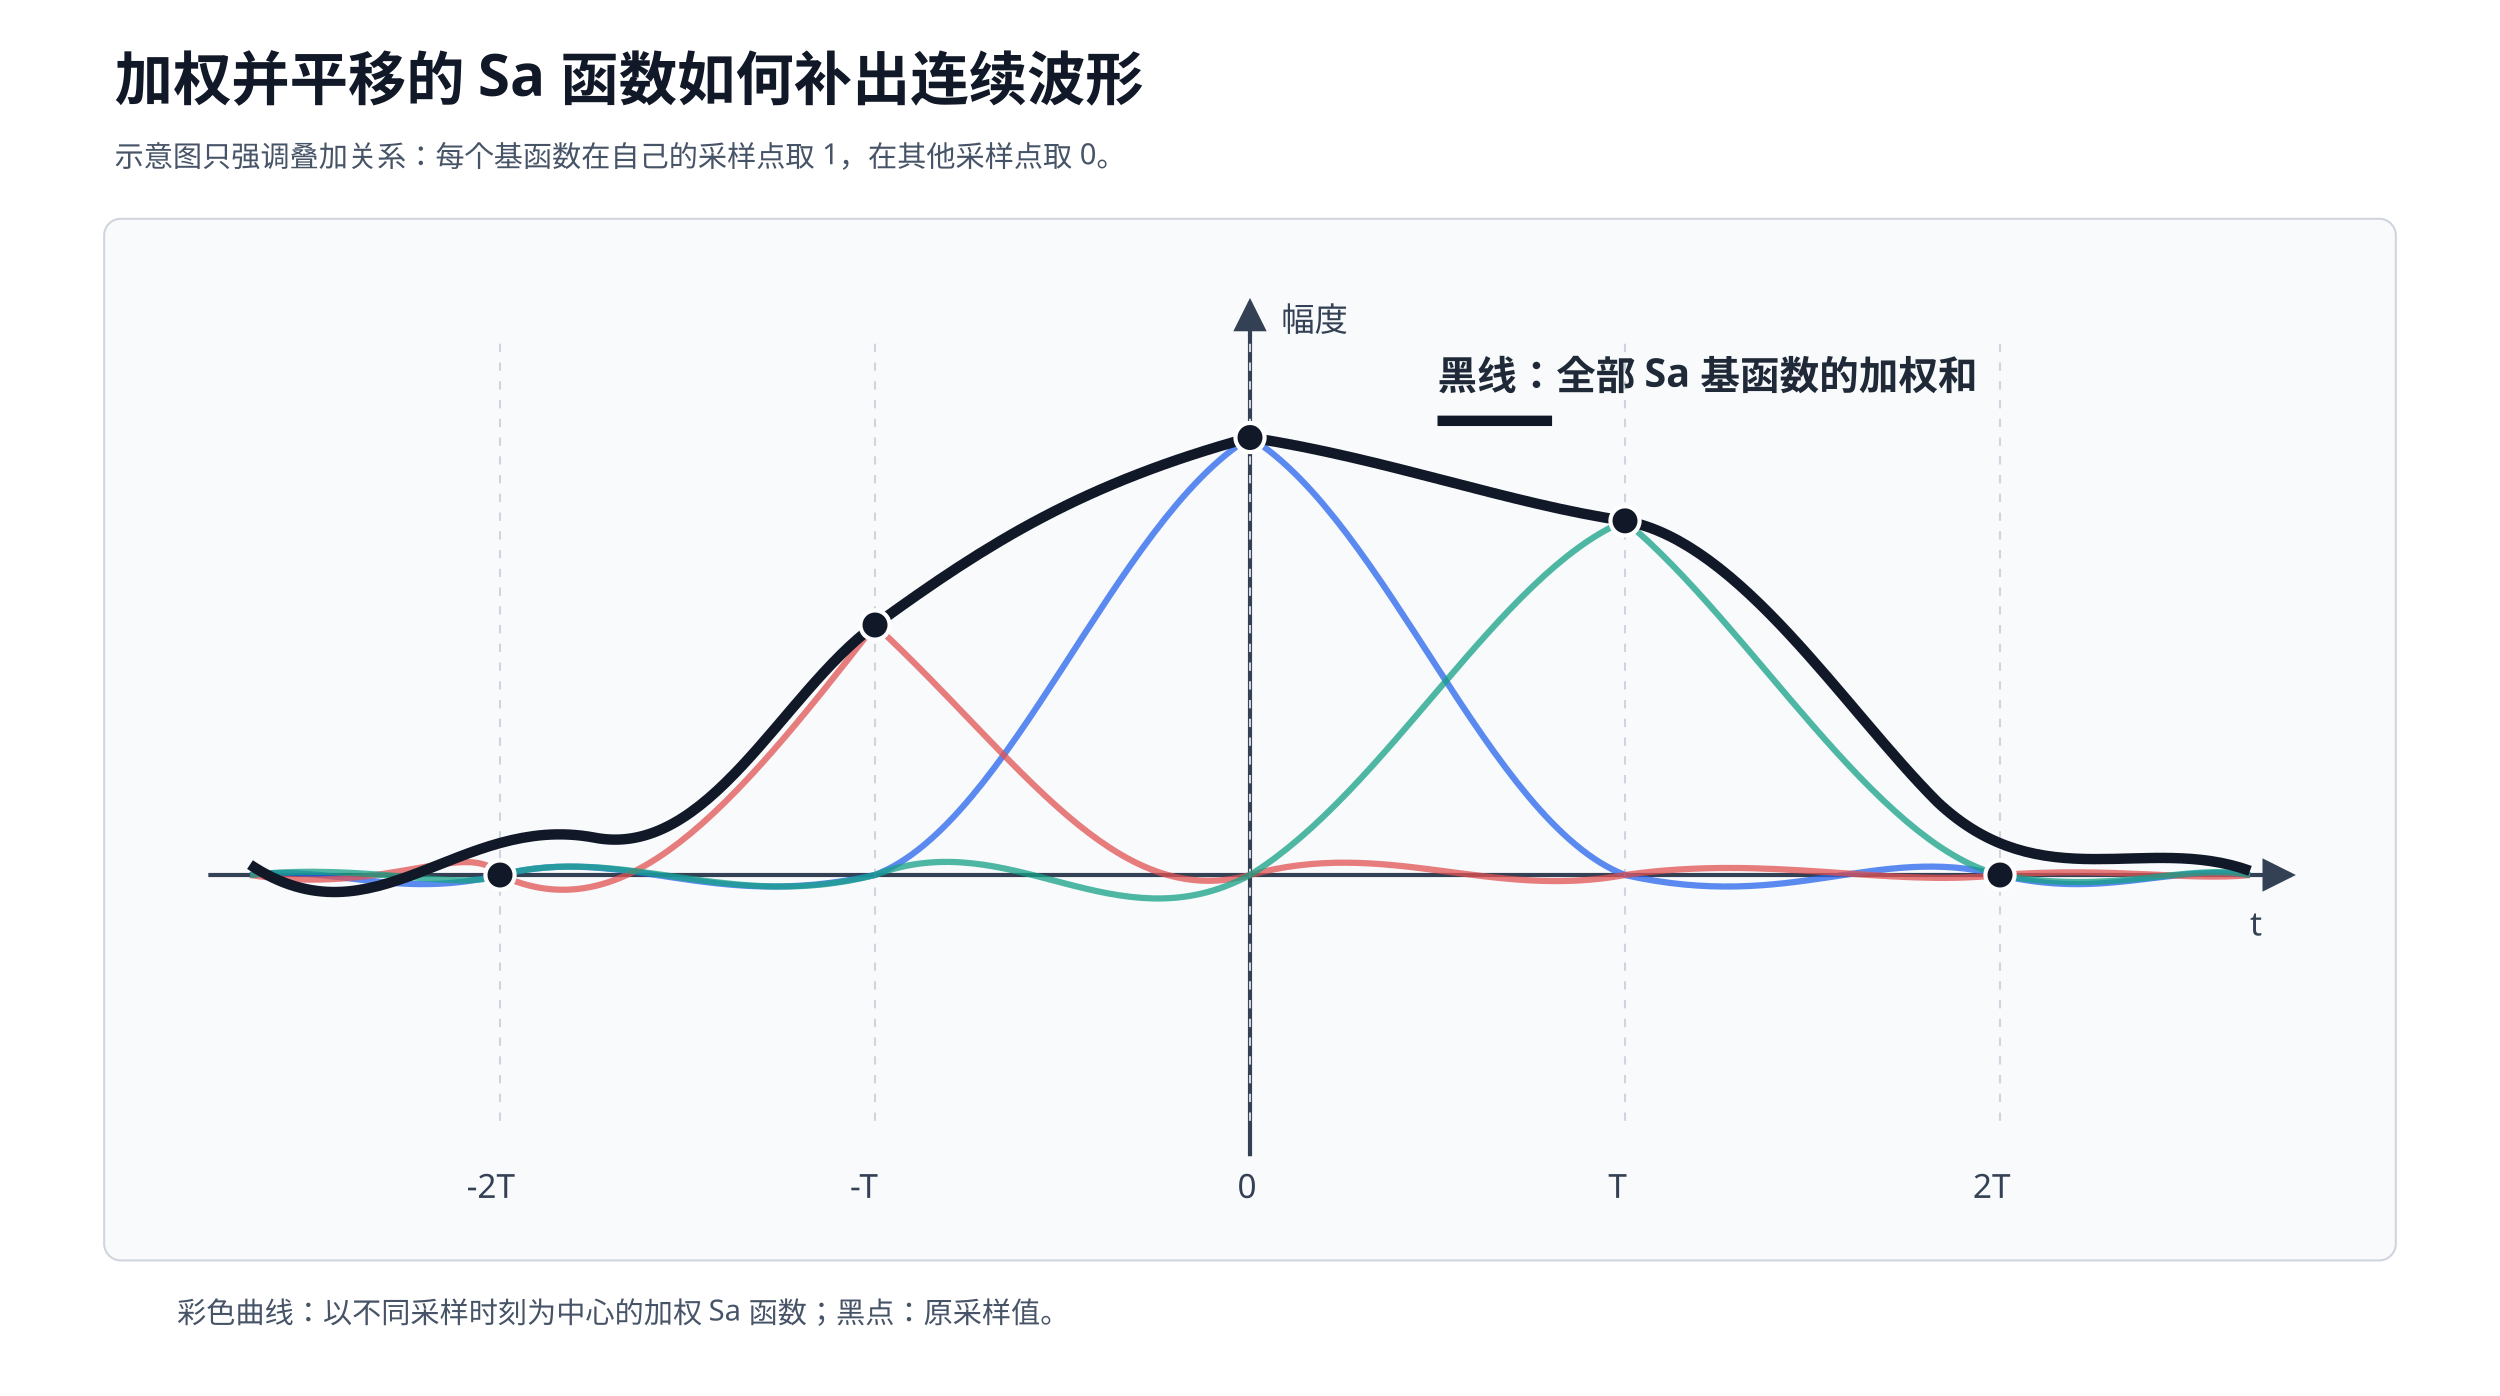
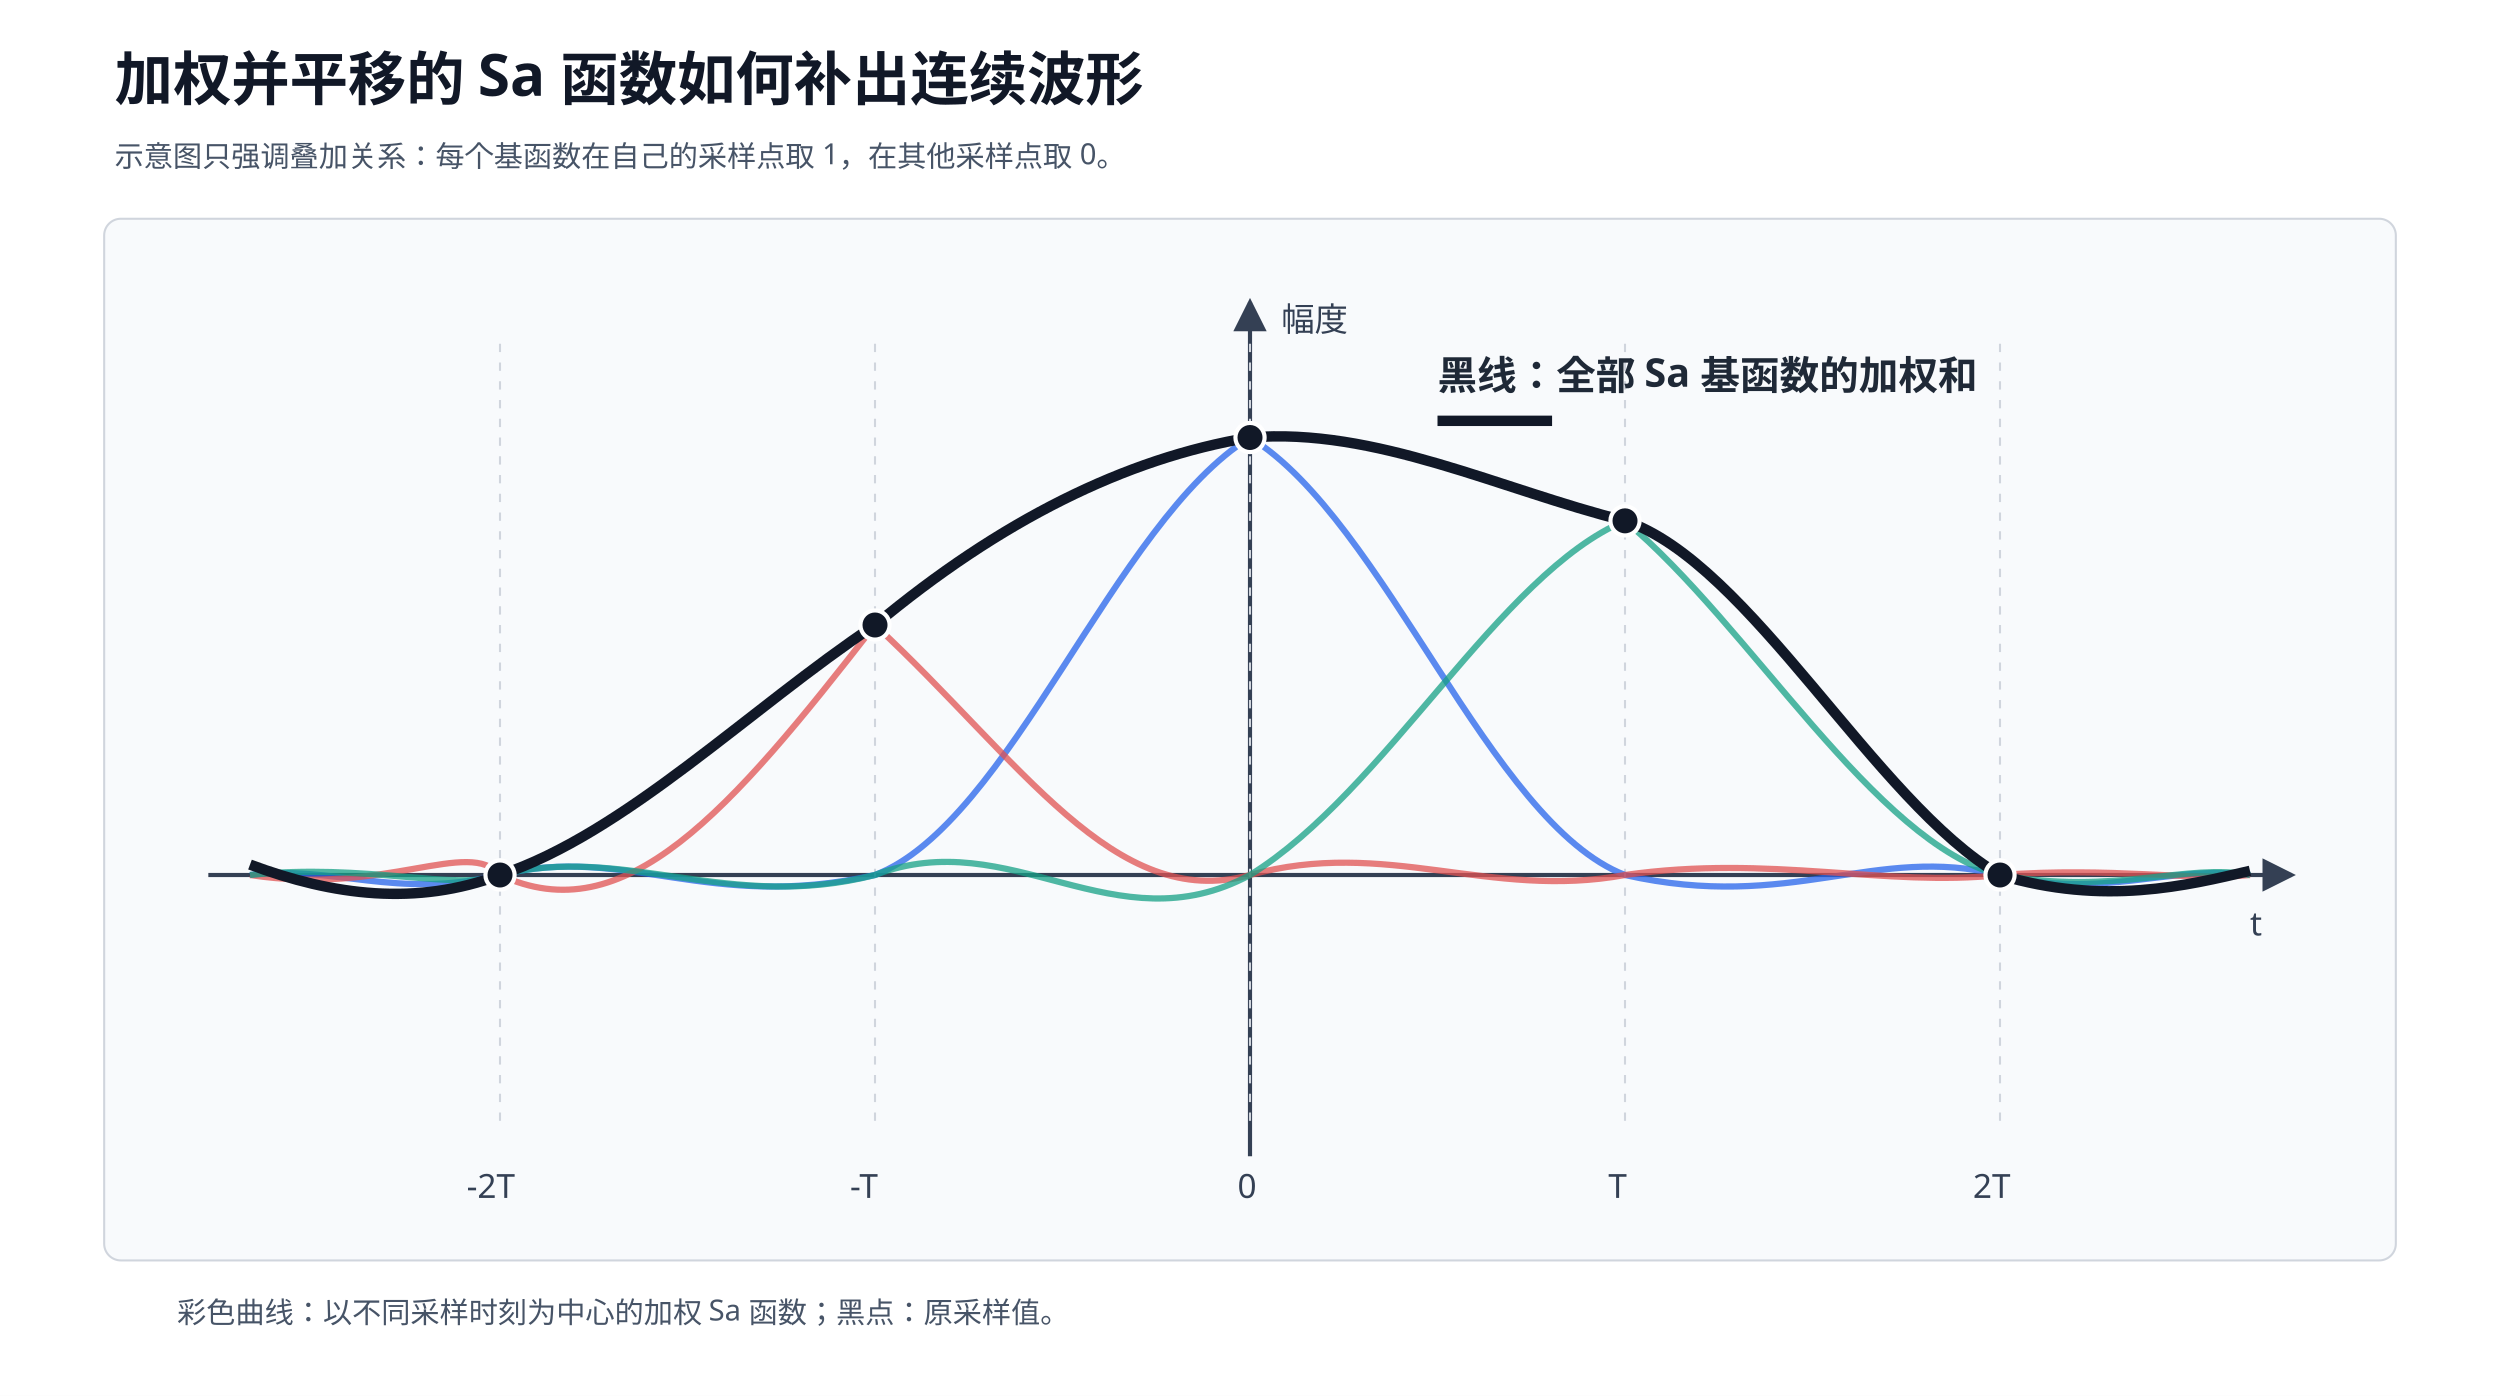
<svg xmlns="http://www.w3.org/2000/svg" width="1200" height="670" viewBox="0 0 1200 670">
  <defs>
    <marker id="axis2" markerWidth="8" markerHeight="8" refX="7" refY="4" orient="auto">
      <path d="M0,0 L8,4 L0,8 Z" fill="#344054" />
    </marker>
    <style>
      .title { font: 700 28px "Microsoft YaHei", sans-serif; fill: #111827; }
      .head { font: 700 19px "Microsoft YaHei", sans-serif; fill: #1f2937; }
      .label { font: 16px "Microsoft YaHei", sans-serif; fill: #344054; }
      .small { font: 14px "Microsoft YaHei", sans-serif; fill: #475467; }
      .axis { stroke: #344054; stroke-width: 2; marker-end: url(#axis2); }
      .grid { stroke: #d0d5dd; stroke-width: 1; stroke-dasharray: 4 5; }
    </style>
  </defs>
  <rect width="1200" height="670" fill="#ffffff" />
  <text x="55" y="48" class="title">加权并平移的 Sa 函数如何补出连续波形</text>
  <text x="55" y="80" class="small">示意图只强调叠加关系：每个基函数在自己的采样点取 1，在其他采样点取 0。</text>
  <rect x="50" y="105" width="1100" height="500" rx="8" fill="#f8fafc" stroke="#d0d5dd" />
  <line x1="100" y1="420" x2="1100" y2="420" class="axis" />
  <line x1="600" y1="555" x2="600" y2="145" class="axis" />
  <text x="1080" y="449" class="label">t</text>
  <text x="615" y="159" class="label">幅度</text>
  <g>
    <line x1="240" y1="165" x2="240" y2="540" class="grid" />
    <line x1="420" y1="165" x2="420" y2="540" class="grid" />
    <line x1="600" y1="165" x2="600" y2="540" class="grid" />
    <line x1="780" y1="165" x2="780" y2="540" class="grid" />
    <line x1="960" y1="165" x2="960" y2="540" class="grid" />
    <text x="224" y="575" class="label">-2T</text>
    <text x="408" y="575" class="label">-T</text>
    <text x="594" y="575" class="label">0</text>
    <text x="772" y="575" class="label">T</text>
    <text x="947" y="575" class="label">2T</text>
  </g>
  <path d="M120 420 C160 415 190 432 240 420 C300 405 340 438 420 420 C485 395 535 250 600 210 C665 250 715 395 780 420 C860 438 900 405 960 420 C1010 432 1040 415 1080 420" fill="none" stroke="#2563eb" stroke-width="3" opacity="0.75" />
  <path d="M120 420 C185 430 225 402 240 420 C300 448 350 390 420 300 C490 365 535 438 600 420 C665 402 715 432 780 420 C850 410 905 426 960 420 C1015 416 1050 423 1080 420" fill="none" stroke="#e05252" stroke-width="3" opacity="0.75" />
  <path d="M120 420 C175 414 220 428 240 420 C300 405 350 438 420 420 C485 395 535 455 600 420 C665 380 720 275 780 250 C840 300 900 405 960 420 C1015 430 1050 414 1080 420" fill="none" stroke="#16a085" stroke-width="3" opacity="0.75" />
-   <path d="M120 415 C180 455 220 390 285 402 C340 413 375 333 420 300 C475 260 520 232 600 210 C665 220 725 242 780 250 C835 260 885 340 930 385 C980 432 1030 400 1080 418" fill="none" stroke="#111827" stroke-width="5" />
+   <path d="M120 415 C160 430 200 435 240 420 C300 400 360 340 420 300 C480 250 540 220 600 210 C660 205 720 235 780 250 C840 270 900 385 960 420 C1010 435 1050 425 1080 418" fill="none" stroke="#111827" stroke-width="5" />
  <g fill="#111827" stroke="#ffffff" stroke-width="2">
    <circle cx="240" cy="420" r="7" />
    <circle cx="420" cy="300" r="7" />
    <circle cx="600" cy="210" r="7" />
    <circle cx="780" cy="250" r="7" />
    <circle cx="960" cy="420" r="7" />
  </g>
  <text x="690" y="187" class="head">黑线：全部 Sa 基函数的加权和</text>
  <line x1="690" y1="202" x2="745" y2="202" stroke="#111827" stroke-width="5" />
  <text x="85" y="635" class="small">彩色曲线：以不同采样时刻为中心的加权 Sa 函数；黑点：原采样值。</text>
</svg>
